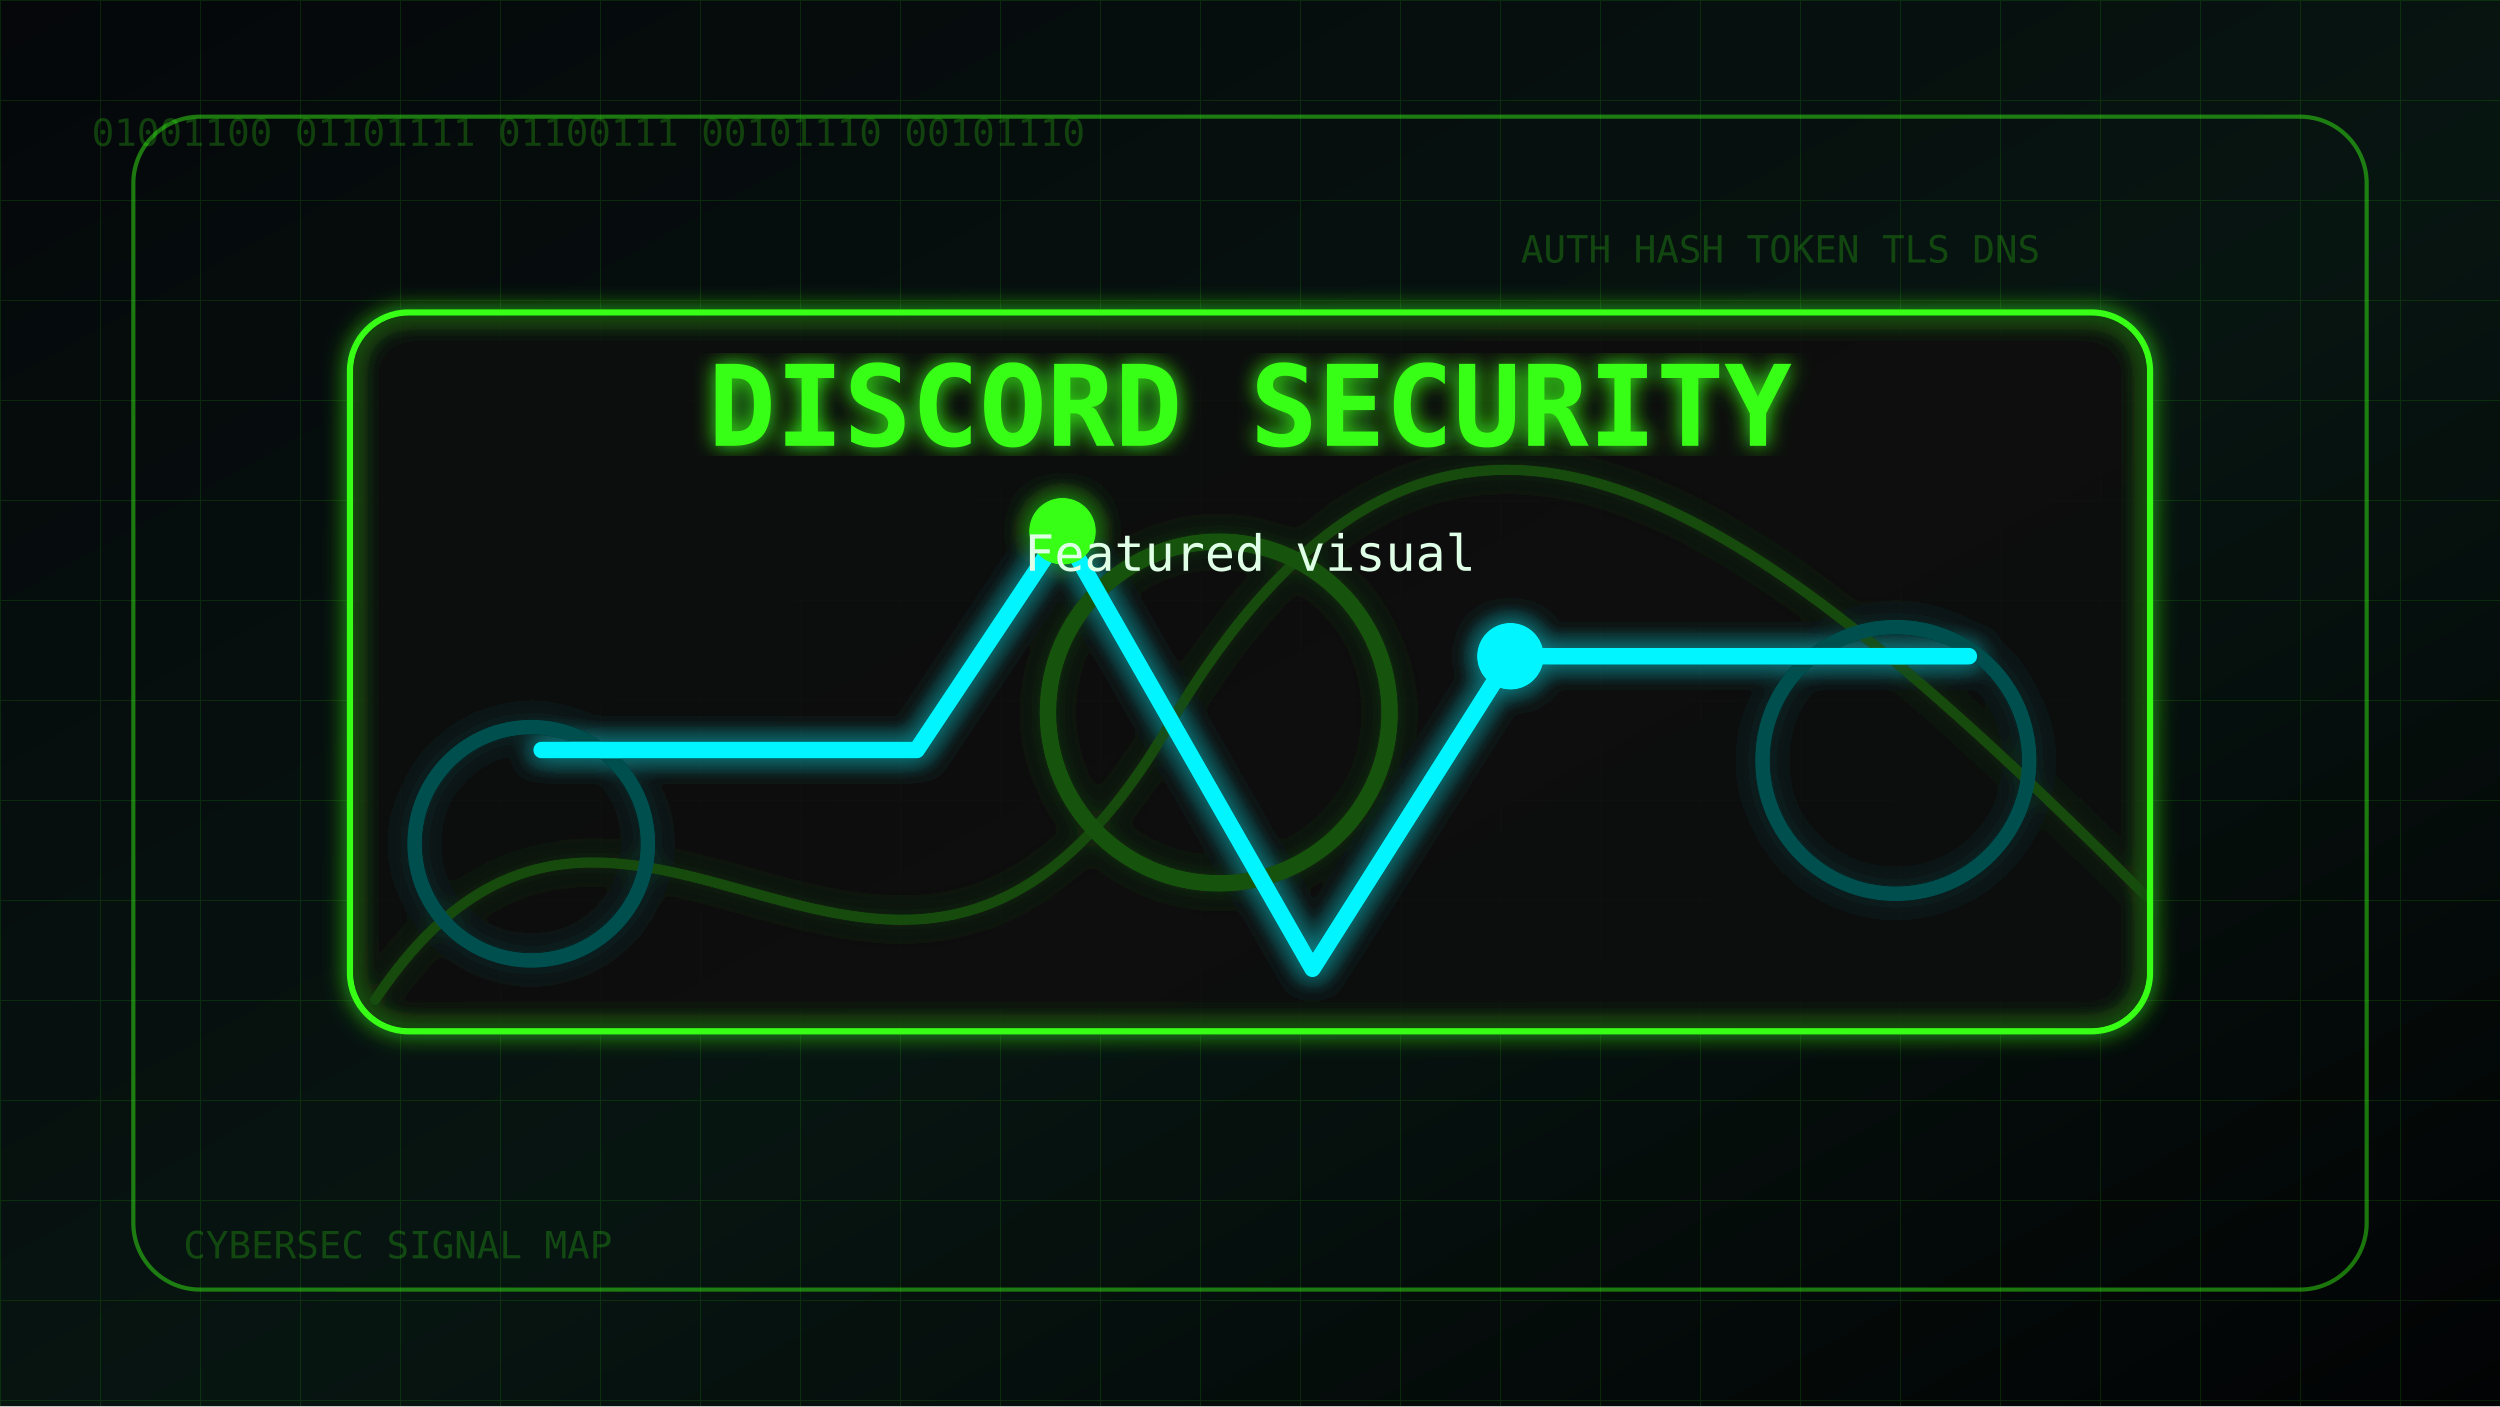
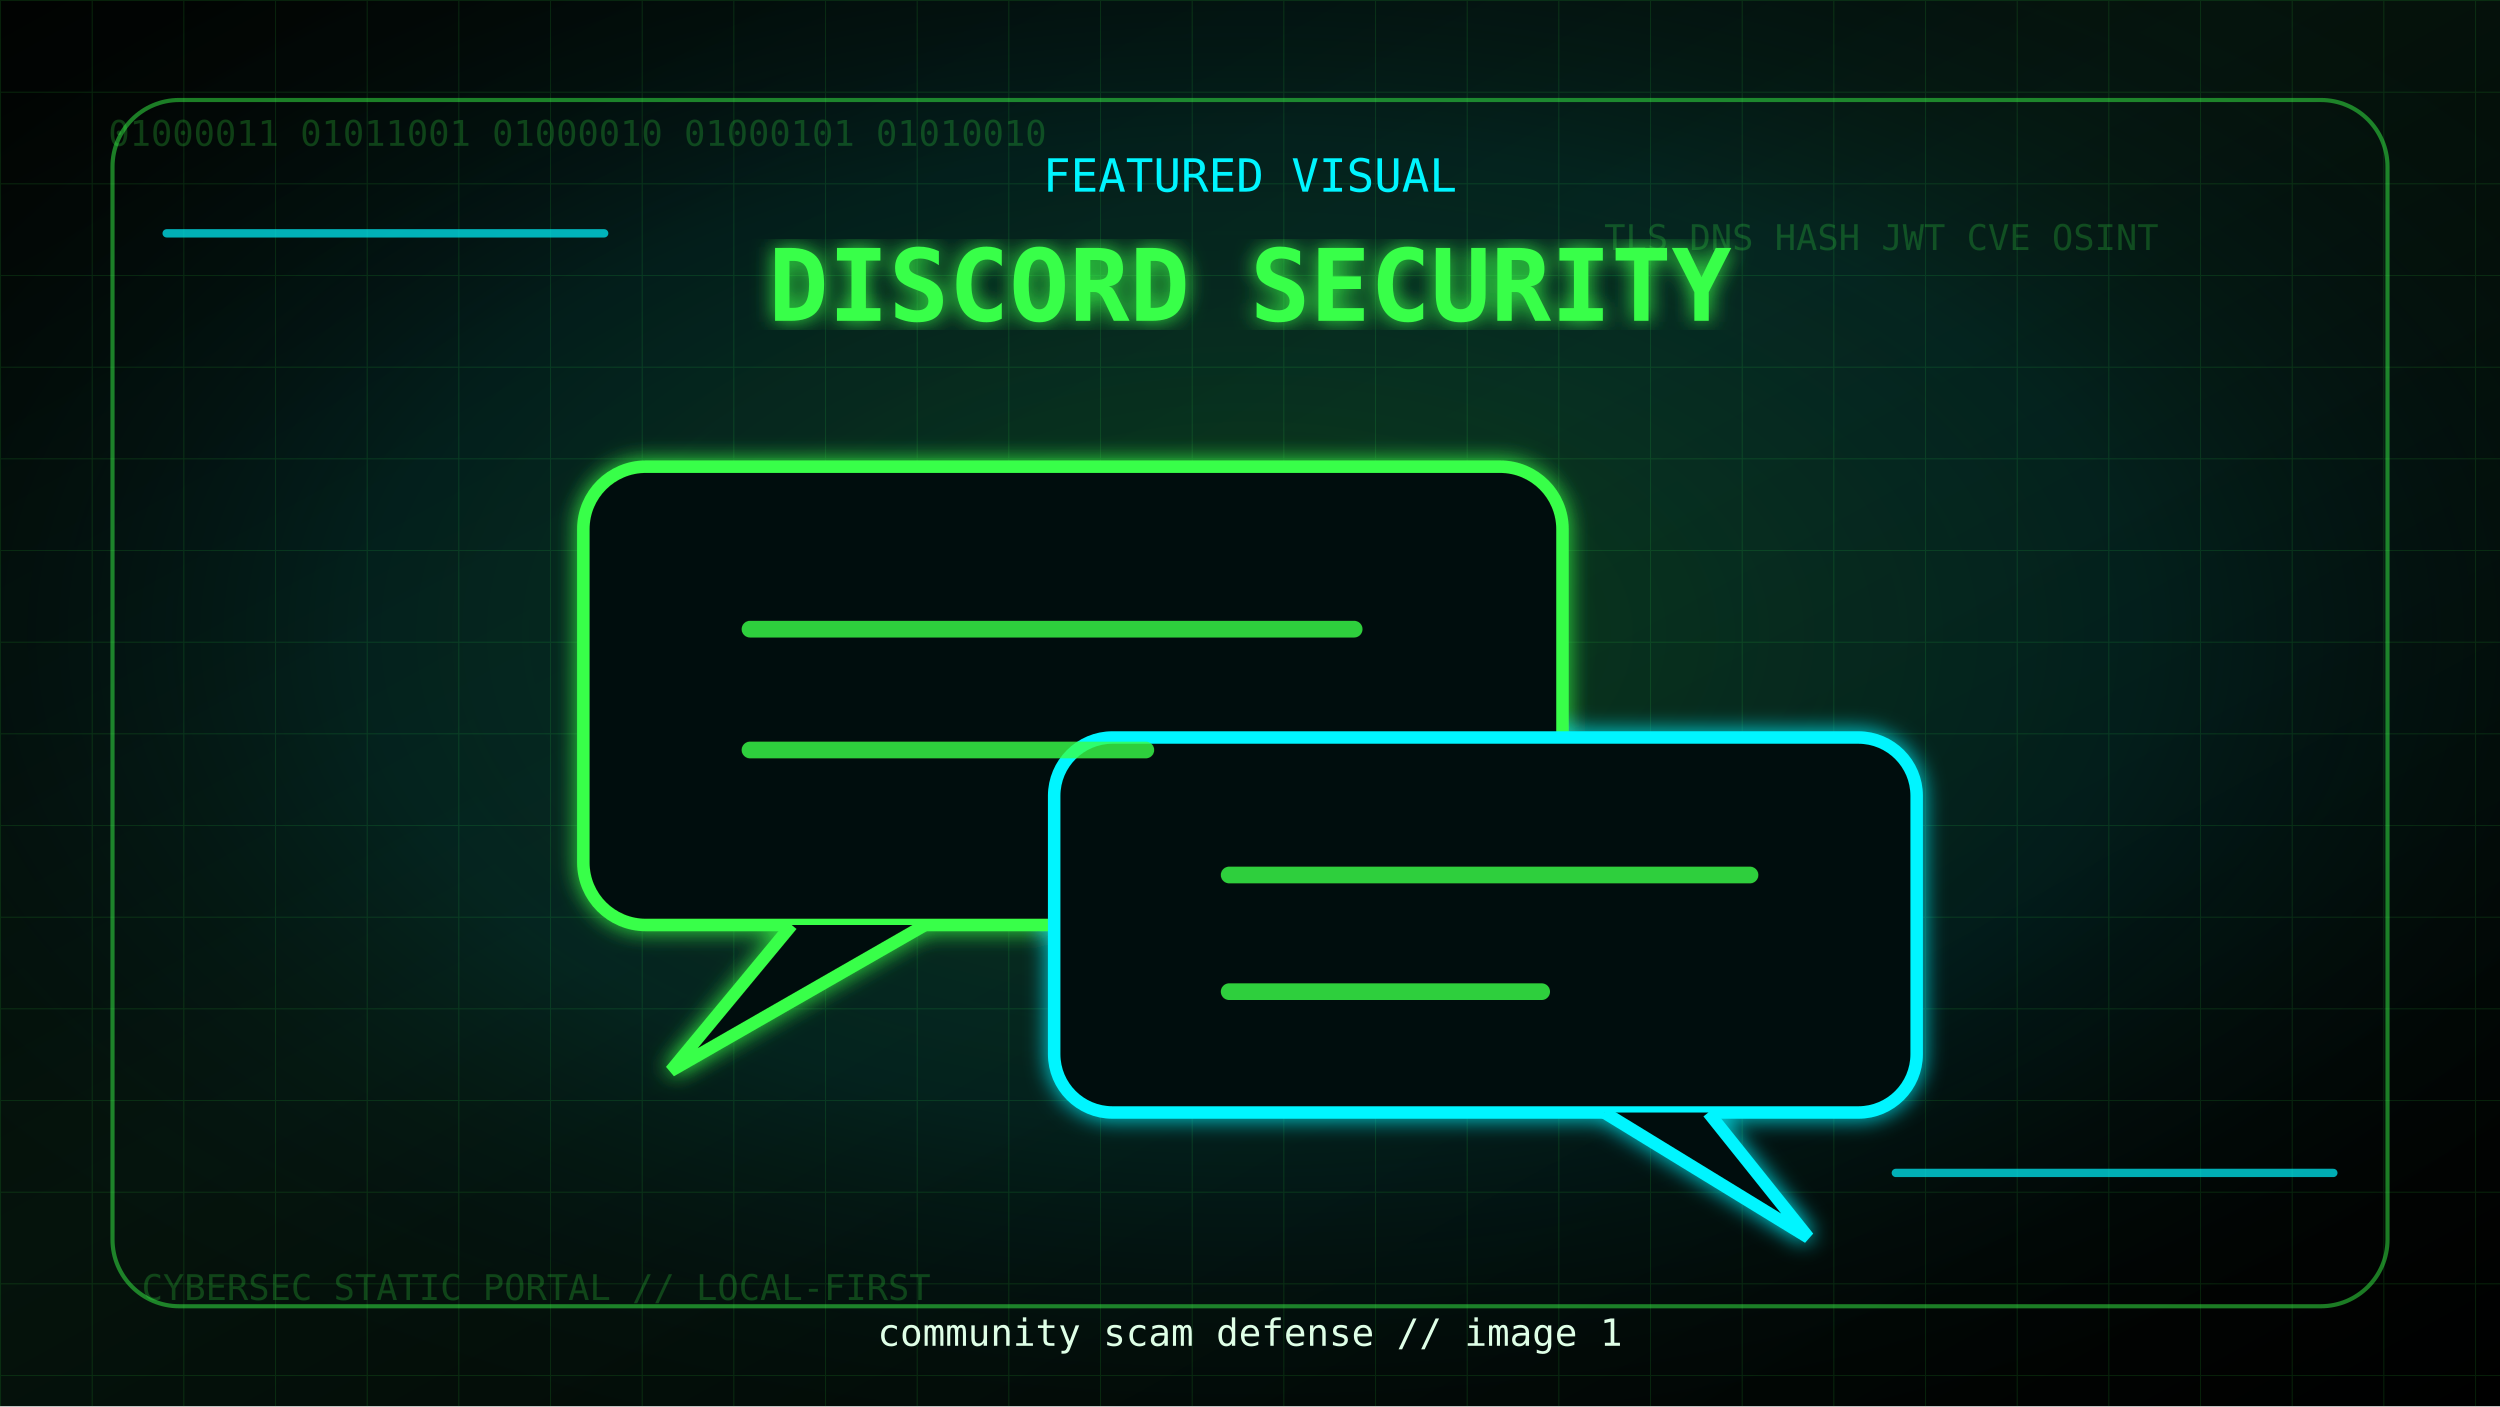
- <svg xmlns="http://www.w3.org/2000/svg" viewBox="0 0 1200 675" role="img" aria-label="Discord security">
+ <svg xmlns="http://www.w3.org/2000/svg" viewBox="0 0 1200 675" role="img" aria-label="DISCORD SECURITY FEATURED VISUAL">
  <defs>
    <linearGradient id="bg" x1="0" y1="0" x2="1" y2="1">
-       <stop offset="0" stop-color="#05070a" />
-       <stop offset="0.55" stop-color="#071511" />
-       <stop offset="1" stop-color="#020304" />
+       <stop offset="0" stop-color="#010302" />
+       <stop offset="0.45" stop-color="#05130c" />
+       <stop offset="1" stop-color="#000" />
    </linearGradient>
+     <radialGradient id="pulse" cx="50%" cy="45%" r="65%">
+       <stop offset="0" stop-color="#39ff4a" stop-opacity="0.18" />
+       <stop offset="0.55" stop-color="#00f5ff" stop-opacity="0.08" />
+       <stop offset="1" stop-color="#000" stop-opacity="0" />
+     </radialGradient>
    <filter id="glow">
      <feGaussianBlur stdDeviation="5" result="blur" />
      <feMerge>
        <feMergeNode in="blur" />
        <feMergeNode in="SourceGraphic" />
      </feMerge>
    </filter>
-     <pattern id="grid" width="48" height="48" patternUnits="userSpaceOnUse">
-       <path d="M48 0H0v48" fill="none" stroke="#39ff14" stroke-opacity="0.12" />
+     <pattern id="grid" width="44" height="44" patternUnits="userSpaceOnUse">
+       <path d="M44 0H0v44" fill="none" stroke="#39ff4a" stroke-opacity="0.12" />
    </pattern>
  </defs>
  <rect width="1200" height="675" fill="url(#bg)" />
  <rect width="1200" height="675" fill="url(#grid)" />
-   <g opacity="0.22" font-family="monospace" font-size="18" fill="#39ff14">
-     <text x="44" y="70">01001100 01101111 01100111 00101110 00101110</text>
-     <text x="730" y="126">AUTH HASH TOKEN TLS DNS</text>
-     <text x="88" y="604">CYBERSEC SIGNAL MAP</text>
+   <rect width="1200" height="675" fill="url(#pulse)" />
+   <g opacity="0.22" font-family="JetBrains Mono, monospace" font-size="17" fill="#39ff4a">
+     <text x="52" y="70">01000011 01011001 01000010 01000101 01010010</text>
+     <text x="770" y="120">TLS DNS HASH JWT CVE OSINT</text>
+     <text x="68" y="624">CYBERSEC STATIC PORTAL // LOCAL-FIRST</text>
  </g>
  <g filter="url(#glow)">
-     <path d="M180 480 C300 300 430 570 560 350 S830 230 1030 430" fill="none" stroke="#39ff14" stroke-width="5" stroke-linecap="round" opacity="0.9" />
-     <circle cx="255" cy="405" r="56" fill="none" stroke="#00f5ff" stroke-width="7" />
-     <circle cx="585" cy="342" r="82" fill="none" stroke="#39ff14" stroke-width="8" />
-     <circle cx="910" cy="365" r="64" fill="none" stroke="#00f5ff" stroke-width="7" />
-     <rect x="168" y="150" width="864" height="345" rx="28" fill="#07100d" fill-opacity="0.72" stroke="#39ff14" stroke-width="3" />
-     <path d="M260 360h180l70-105 120 210 95-150h220" fill="none" stroke="#00f5ff" stroke-width="8" stroke-linecap="round" stroke-linejoin="round" />
-     <circle cx="510" cy="255" r="16" fill="#39ff14" />
-     <circle cx="725" cy="315" r="16" fill="#00f5ff" />
+     <rect x="280" y="224" width="470" height="220" rx="30" fill="#06100b" stroke="#39ff4a" stroke-width="6" />
+     <path d="M380 444l-58 70 122-70" fill="#06100b" stroke="#39ff4a" stroke-width="6" />
+     <rect x="506" y="354" width="414" height="180" rx="28" fill="#06100b" stroke="#00f5ff" stroke-width="6" />
+     <path d="M820 534l48 60-98-60" fill="#06100b" stroke="#00f5ff" stroke-width="6" />
+     <path d="M360 302h290M360 360h190M590 420h250M590 476h150" stroke="#39ff4a" stroke-width="8" stroke-linecap="round" opacity=".8" />
  </g>
-   <text x="600" y="214" text-anchor="middle" font-family="JetBrains Mono, monospace" font-size="54" font-weight="800" fill="#39ff14" filter="url(#glow)">DISCORD SECURITY</text>
-   <text x="600" y="274" text-anchor="middle" font-family="JetBrains Mono, monospace" font-size="24" fill="#dfffe7">Featured visual</text>
-   <rect x="64" y="56" width="1072" height="563" rx="32" fill="none" stroke="#39ff14" stroke-opacity="0.45" stroke-width="2" />
+   <rect x="54" y="48" width="1092" height="579" rx="32" fill="none" stroke="#39ff4a" stroke-opacity="0.48" stroke-width="2" />
+   <path d="M80 112h210M910 563h210" stroke="#00f5ff" stroke-width="4" stroke-linecap="round" opacity="0.7" />
+   <text x="600" y="92" text-anchor="middle" font-family="JetBrains Mono, monospace" font-size="22" fill="#00f5ff">FEATURED VISUAL</text>
+   <text x="600" y="646" text-anchor="middle" font-family="JetBrains Mono, monospace" font-size="18" fill="#dfffe7">community scam defense // image 1</text>
+   <text x="600" y="154" text-anchor="middle" font-family="JetBrains Mono, monospace" font-size="48" font-weight="800" fill="#39ff4a" filter="url(#glow)">DISCORD SECURITY</text>
</svg>
